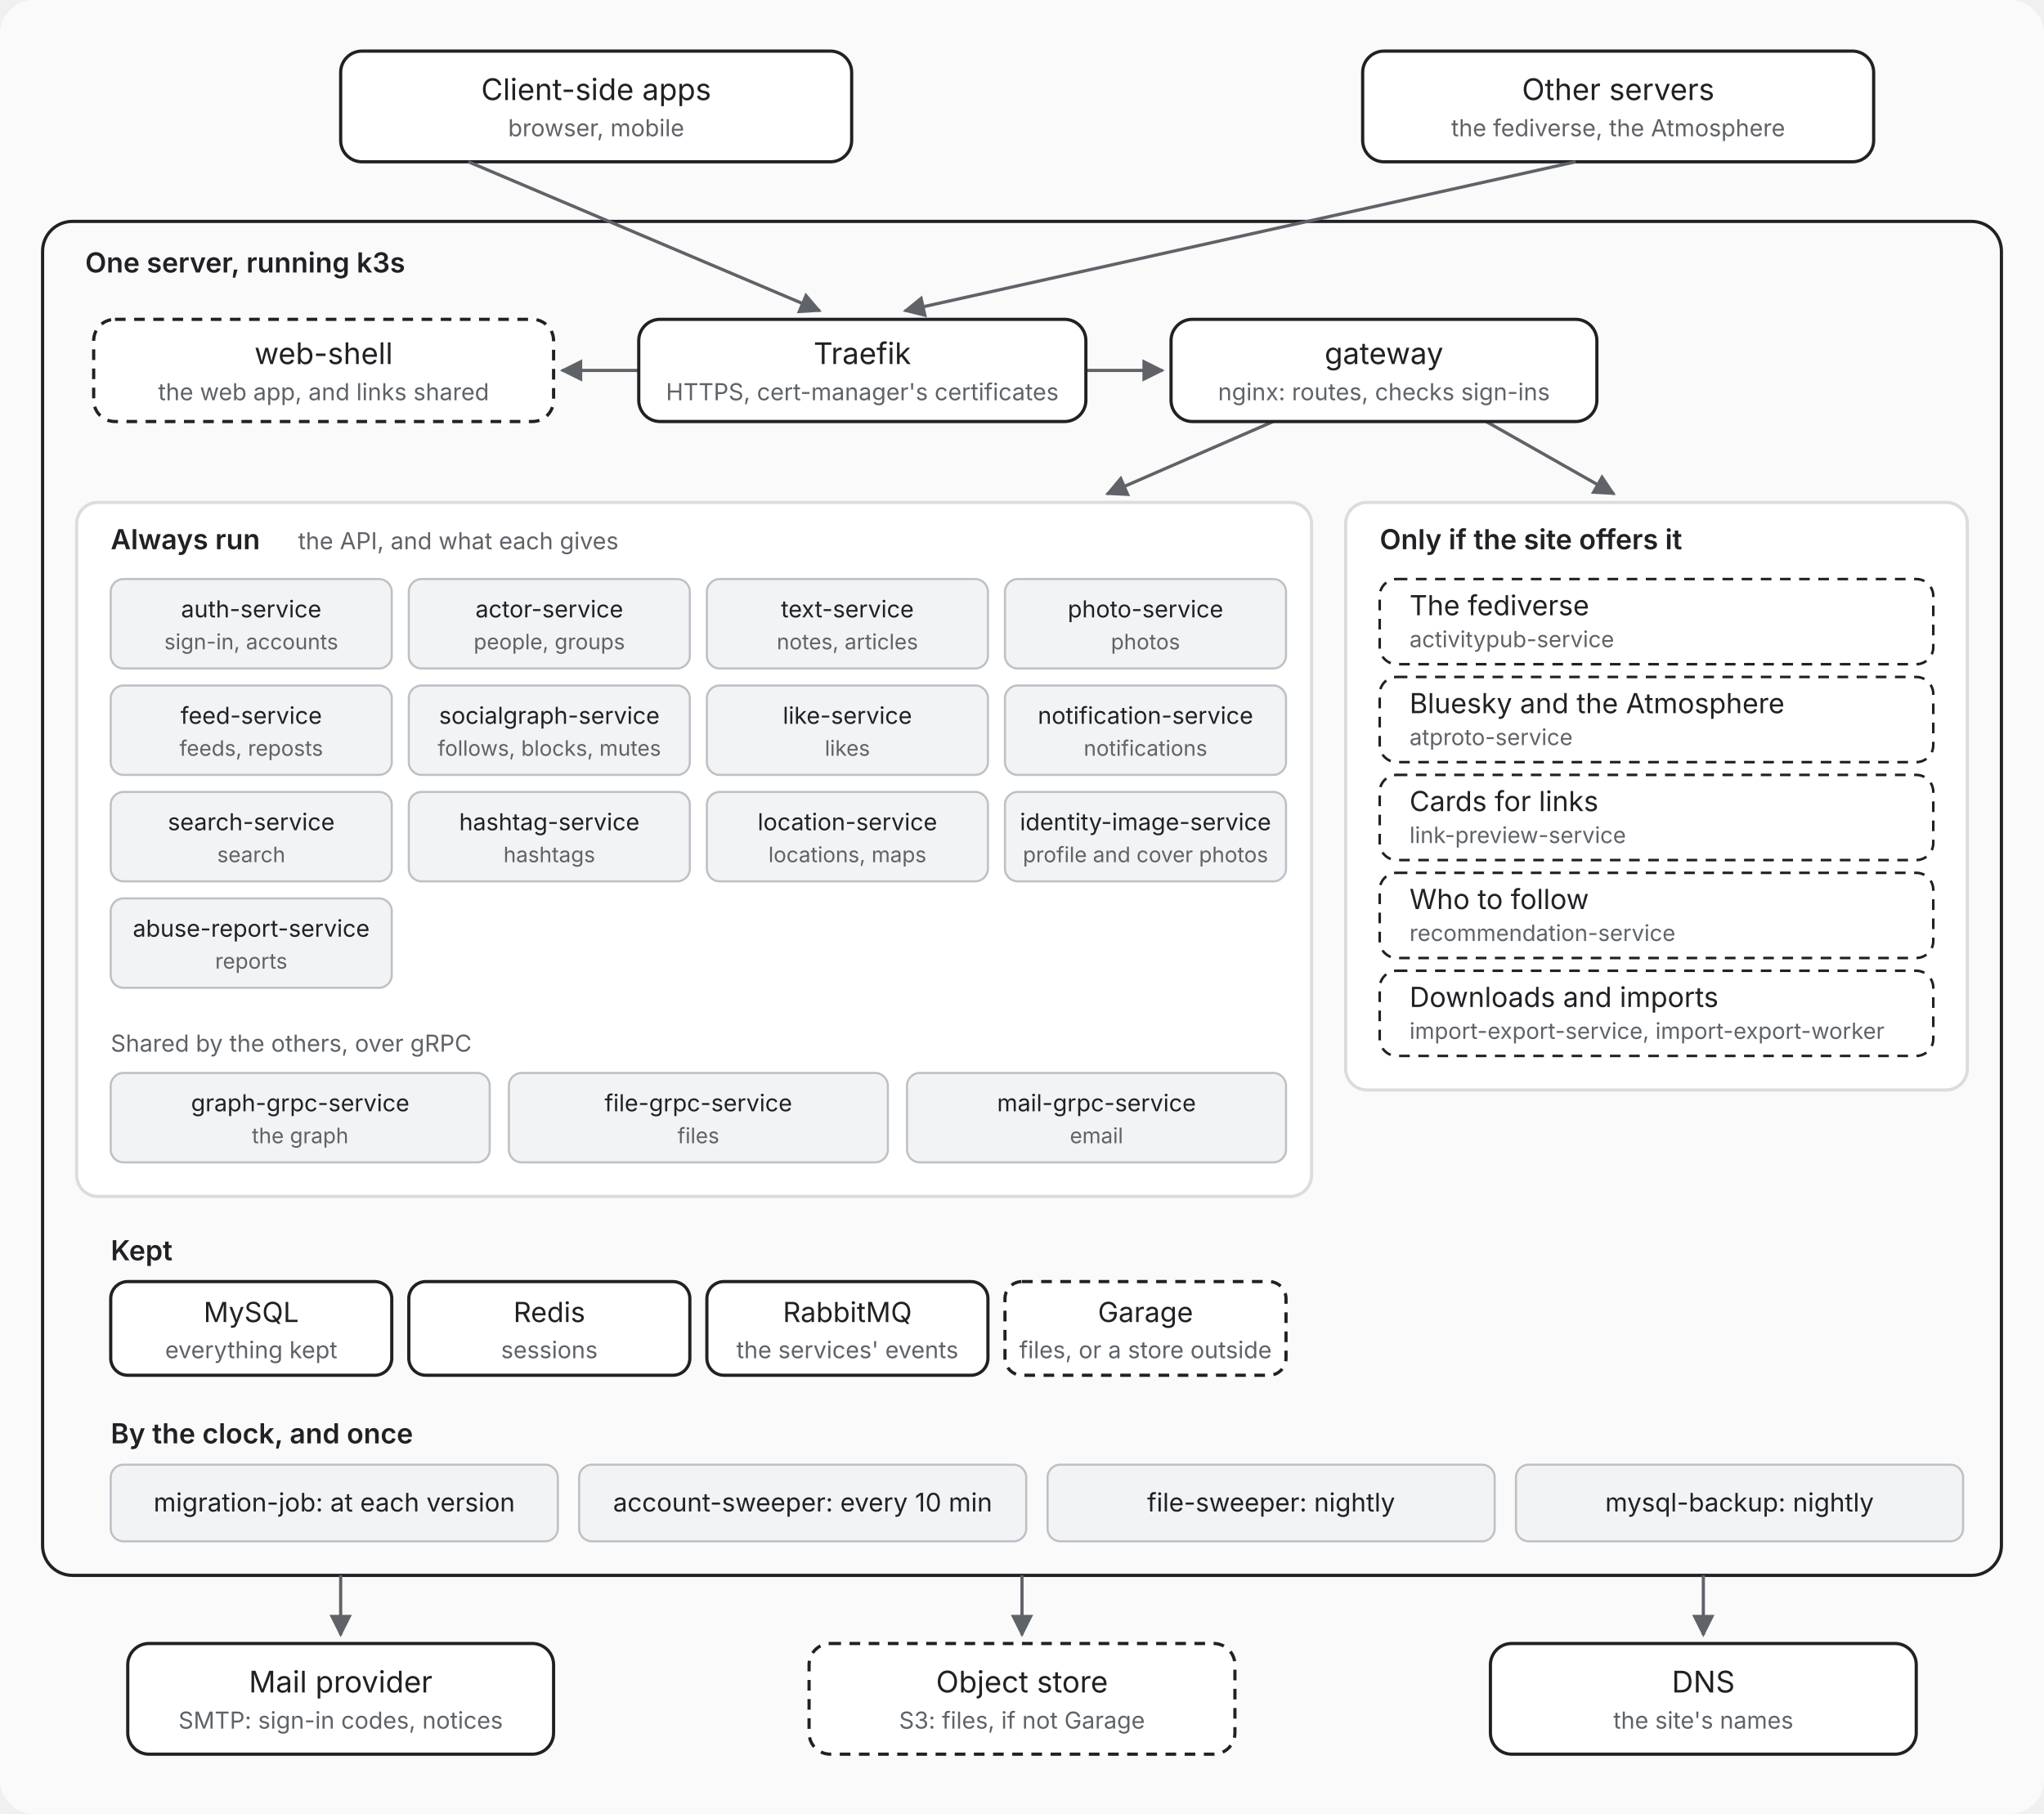
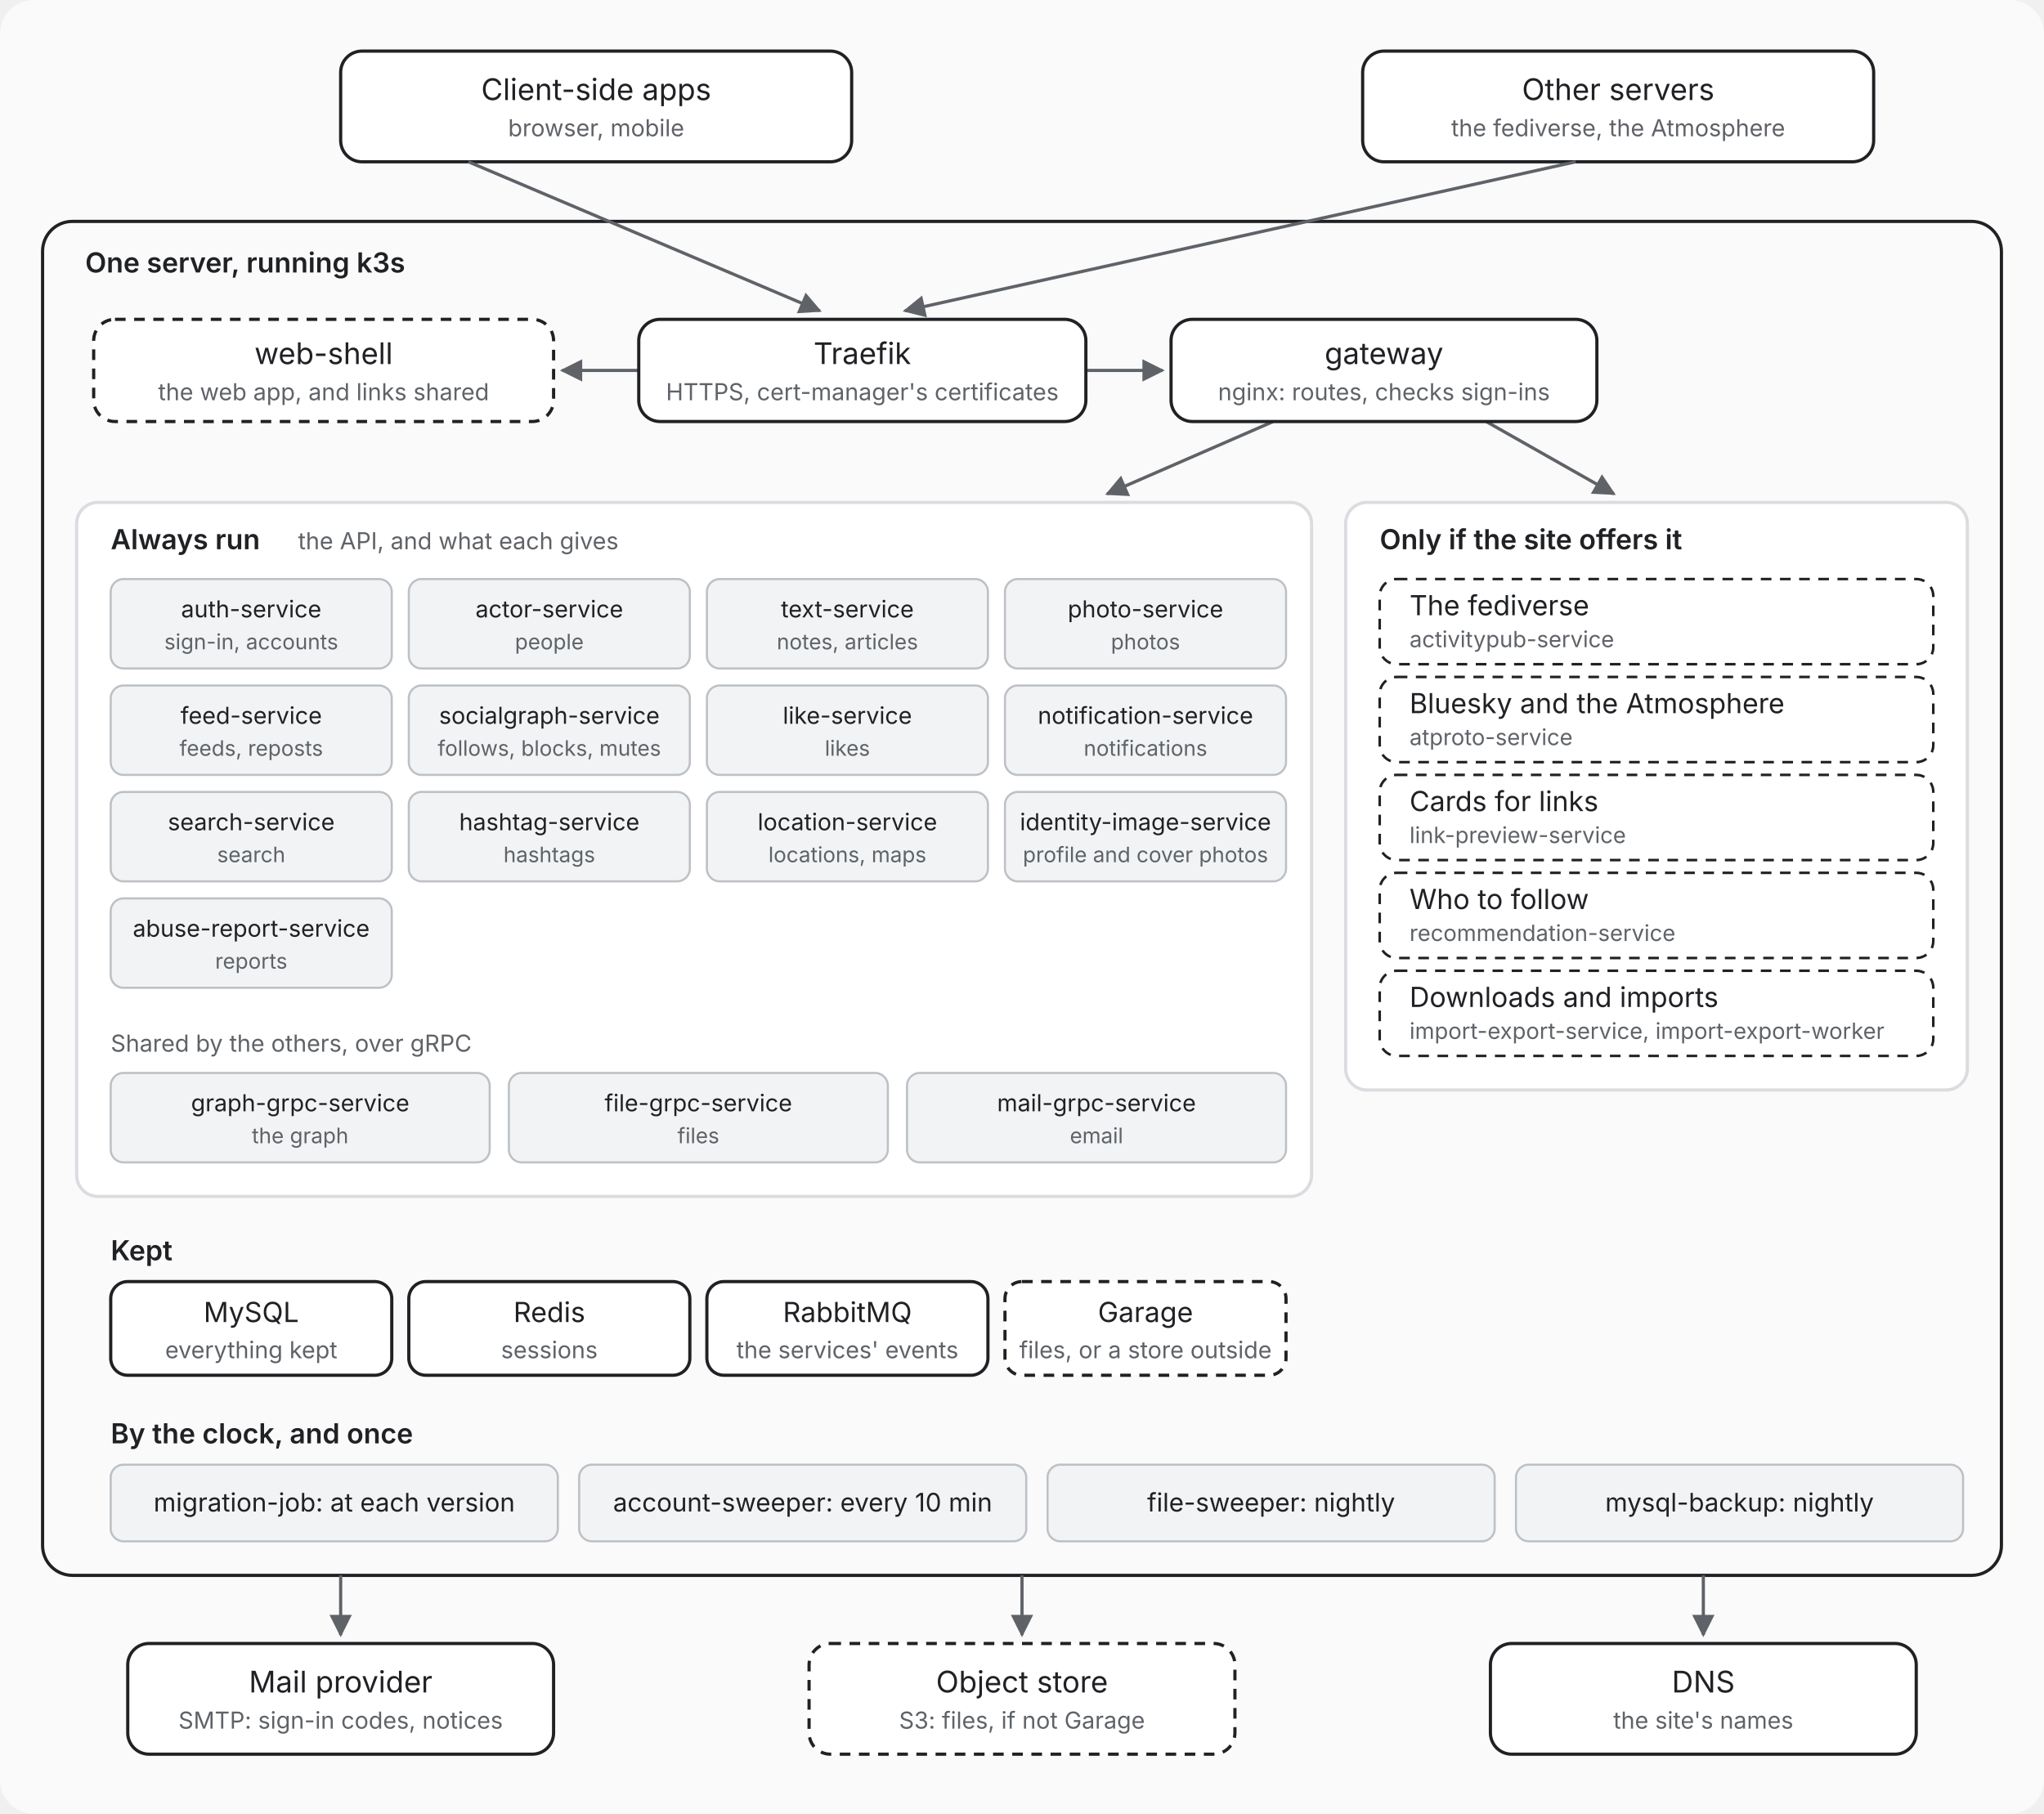
<svg xmlns="http://www.w3.org/2000/svg" viewBox="0 0 960 852" width="960" height="852" font-family="system-ui, -apple-system, 'Segoe UI', sans-serif" role="img" aria-labelledby="title desc">
  <defs>
    <marker id="arrow" viewBox="0 0 10 10" refX="9" refY="5" markerWidth="7" markerHeight="7" orient="auto-start-reverse">
      <path d="M0 0 L10 5 L0 10 z" fill="#5f6368" />
    </marker>
  </defs>
  <rect width="960" height="852" rx="16" fill="#fafafa" />
  <rect x="160" y="24" width="240" height="52" rx="10" fill="#fff" stroke="#202124" stroke-width="1.5" />
  <text x="280.0" y="47.0" font-size="14" fill="#202124" text-anchor="middle">Client-side apps</text>
  <text x="280.0" y="64.0" font-size="11" fill="#5f6368" text-anchor="middle">browser, mobile</text>
  <rect x="640" y="24" width="240" height="52" rx="10" fill="#fff" stroke="#202124" stroke-width="1.5" />
  <text x="760.0" y="47.0" font-size="14" fill="#202124" text-anchor="middle">Other servers</text>
  <text x="760.0" y="64.0" font-size="11" fill="#5f6368" text-anchor="middle">the fediverse, the Atmosphere</text>
  <rect x="20" y="104" width="920" height="636" rx="14" fill="none" stroke="#202124" stroke-width="1.5" />
  <text x="40" y="128" font-size="13" fill="#202124" text-anchor="start" font-weight="600">One server, running k3s</text>
  <path d="M220 76 L385 146" stroke="#5f6368" stroke-width="1.5" fill="none" marker-end="url(#arrow)" />
  <path d="M740 76 L425 146" stroke="#5f6368" stroke-width="1.5" fill="none" marker-end="url(#arrow)" />
  <path d="M300 174 L264 174" stroke="#5f6368" stroke-width="1.5" fill="none" marker-end="url(#arrow)" />
  <path d="M510 174 L546 174" stroke="#5f6368" stroke-width="1.5" fill="none" marker-end="url(#arrow)" />
  <path d="M598 198 L520 232" stroke="#5f6368" stroke-width="1.5" fill="none" marker-end="url(#arrow)" />
  <path d="M698 198 L758 232" stroke="#5f6368" stroke-width="1.5" fill="none" marker-end="url(#arrow)" />
  <rect x="44" y="150" width="216" height="48" rx="10" fill="#fff" stroke="#202124" stroke-width="1.5" stroke-dasharray="5 4" />
  <text x="152.0" y="171.0" font-size="14" fill="#202124" text-anchor="middle">web-shell</text>
  <text x="152.0" y="188.0" font-size="11" fill="#5f6368" text-anchor="middle">the web app, and links shared</text>
  <rect x="300" y="150" width="210" height="48" rx="10" fill="#fff" stroke="#202124" stroke-width="1.5" />
  <text x="405.0" y="171.0" font-size="14" fill="#202124" text-anchor="middle">Traefik</text>
  <text x="405.0" y="188.0" font-size="11" fill="#5f6368" text-anchor="middle">HTTPS, cert-manager's certificates</text>
  <rect x="550" y="150" width="200" height="48" rx="10" fill="#fff" stroke="#202124" stroke-width="1.5" />
  <text x="650.0" y="171.0" font-size="14" fill="#202124" text-anchor="middle">gateway</text>
  <text x="650.0" y="188.0" font-size="11" fill="#5f6368" text-anchor="middle">nginx: routes, checks sign-ins</text>
  <rect x="36" y="236" width="580" height="326" rx="10" fill="#fff" stroke="#dadce0" stroke-width="1.5" />
  <text x="52" y="258" font-size="13" fill="#202124" text-anchor="start" font-weight="600">Always run</text>
  <text x="140" y="258" font-size="11" fill="#5f6368" text-anchor="start">the API, and what each gives</text>
  <rect x="52" y="272" width="132" height="42" rx="6" fill="#f1f3f4" stroke="#bdc1c6" />
  <text x="118.0" y="290" font-size="11" fill="#202124" text-anchor="middle">auth-service</text>
  <text x="118.0" y="305" font-size="10" fill="#5f6368" text-anchor="middle">sign-in, accounts</text>
  <rect x="192" y="272" width="132" height="42" rx="6" fill="#f1f3f4" stroke="#bdc1c6" />
  <text x="258.0" y="290" font-size="11" fill="#202124" text-anchor="middle">actor-service</text>
-   <text x="258.0" y="305" font-size="10" fill="#5f6368" text-anchor="middle">people, groups</text>
+   <text x="258.0" y="305" font-size="10" fill="#5f6368" text-anchor="middle">people</text>
  <rect x="332" y="272" width="132" height="42" rx="6" fill="#f1f3f4" stroke="#bdc1c6" />
  <text x="398.0" y="290" font-size="11" fill="#202124" text-anchor="middle">text-service</text>
  <text x="398.0" y="305" font-size="10" fill="#5f6368" text-anchor="middle">notes, articles</text>
  <rect x="472" y="272" width="132" height="42" rx="6" fill="#f1f3f4" stroke="#bdc1c6" />
  <text x="538.0" y="290" font-size="11" fill="#202124" text-anchor="middle">photo-service</text>
  <text x="538.0" y="305" font-size="10" fill="#5f6368" text-anchor="middle">photos</text>
  <rect x="52" y="322" width="132" height="42" rx="6" fill="#f1f3f4" stroke="#bdc1c6" />
  <text x="118.0" y="340" font-size="11" fill="#202124" text-anchor="middle">feed-service</text>
  <text x="118.0" y="355" font-size="10" fill="#5f6368" text-anchor="middle">feeds, reposts</text>
  <rect x="192" y="322" width="132" height="42" rx="6" fill="#f1f3f4" stroke="#bdc1c6" />
  <text x="258.0" y="340" font-size="11" fill="#202124" text-anchor="middle">socialgraph-service</text>
  <text x="258.0" y="355" font-size="10" fill="#5f6368" text-anchor="middle">follows, blocks, mutes</text>
  <rect x="332" y="322" width="132" height="42" rx="6" fill="#f1f3f4" stroke="#bdc1c6" />
  <text x="398.0" y="340" font-size="11" fill="#202124" text-anchor="middle">like-service</text>
  <text x="398.0" y="355" font-size="10" fill="#5f6368" text-anchor="middle">likes</text>
  <rect x="472" y="322" width="132" height="42" rx="6" fill="#f1f3f4" stroke="#bdc1c6" />
  <text x="538.0" y="340" font-size="11" fill="#202124" text-anchor="middle">notification-service</text>
  <text x="538.0" y="355" font-size="10" fill="#5f6368" text-anchor="middle">notifications</text>
  <rect x="52" y="372" width="132" height="42" rx="6" fill="#f1f3f4" stroke="#bdc1c6" />
  <text x="118.0" y="390" font-size="11" fill="#202124" text-anchor="middle">search-service</text>
  <text x="118.0" y="405" font-size="10" fill="#5f6368" text-anchor="middle">search</text>
  <rect x="192" y="372" width="132" height="42" rx="6" fill="#f1f3f4" stroke="#bdc1c6" />
  <text x="258.0" y="390" font-size="11" fill="#202124" text-anchor="middle">hashtag-service</text>
  <text x="258.0" y="405" font-size="10" fill="#5f6368" text-anchor="middle">hashtags</text>
  <rect x="332" y="372" width="132" height="42" rx="6" fill="#f1f3f4" stroke="#bdc1c6" />
  <text x="398.0" y="390" font-size="11" fill="#202124" text-anchor="middle">location-service</text>
  <text x="398.0" y="405" font-size="10" fill="#5f6368" text-anchor="middle">locations, maps</text>
  <rect x="472" y="372" width="132" height="42" rx="6" fill="#f1f3f4" stroke="#bdc1c6" />
  <text x="538.0" y="390" font-size="11" fill="#202124" text-anchor="middle">identity-image-service</text>
  <text x="538.0" y="405" font-size="10" fill="#5f6368" text-anchor="middle">profile and cover photos</text>
  <rect x="52" y="422" width="132" height="42" rx="6" fill="#f1f3f4" stroke="#bdc1c6" />
  <text x="118.0" y="440" font-size="11" fill="#202124" text-anchor="middle">abuse-report-service</text>
  <text x="118.0" y="455" font-size="10" fill="#5f6368" text-anchor="middle">reports</text>
  <text x="52" y="494" font-size="11" fill="#5f6368" text-anchor="start">Shared by the others, over gRPC</text>
  <rect x="52" y="504" width="178" height="42" rx="6" fill="#f1f3f4" stroke="#bdc1c6" />
  <text x="141.0" y="522" font-size="11" fill="#202124" text-anchor="middle">graph-grpc-service</text>
  <text x="141.0" y="537" font-size="10" fill="#5f6368" text-anchor="middle">the graph</text>
  <rect x="239" y="504" width="178" height="42" rx="6" fill="#f1f3f4" stroke="#bdc1c6" />
  <text x="328.0" y="522" font-size="11" fill="#202124" text-anchor="middle">file-grpc-service</text>
  <text x="328.0" y="537" font-size="10" fill="#5f6368" text-anchor="middle">files</text>
  <rect x="426" y="504" width="178" height="42" rx="6" fill="#f1f3f4" stroke="#bdc1c6" />
  <text x="515.0" y="522" font-size="11" fill="#202124" text-anchor="middle">mail-grpc-service</text>
  <text x="515.0" y="537" font-size="10" fill="#5f6368" text-anchor="middle">email</text>
  <rect x="632" y="236" width="292" height="276" rx="10" fill="#fff" stroke="#dadce0" stroke-width="1.5" />
  <text x="648" y="258" font-size="13" fill="#202124" text-anchor="start" font-weight="600">Only if the site offers it</text>
  <rect x="648" y="272" width="260" height="40" rx="8" fill="#fff" stroke="#202124" stroke-width="1.2" stroke-dasharray="5 4" />
  <text x="662" y="289" font-size="13" fill="#202124" text-anchor="start">The fediverse</text>
  <text x="662" y="304" font-size="10.5" fill="#5f6368" text-anchor="start">activitypub-service</text>
  <rect x="648" y="318" width="260" height="40" rx="8" fill="#fff" stroke="#202124" stroke-width="1.2" stroke-dasharray="5 4" />
  <text x="662" y="335" font-size="13" fill="#202124" text-anchor="start">Bluesky and the Atmosphere</text>
  <text x="662" y="350" font-size="10.5" fill="#5f6368" text-anchor="start">atproto-service</text>
  <rect x="648" y="364" width="260" height="40" rx="8" fill="#fff" stroke="#202124" stroke-width="1.2" stroke-dasharray="5 4" />
  <text x="662" y="381" font-size="13" fill="#202124" text-anchor="start">Cards for links</text>
  <text x="662" y="396" font-size="10.5" fill="#5f6368" text-anchor="start">link-preview-service</text>
  <rect x="648" y="410" width="260" height="40" rx="8" fill="#fff" stroke="#202124" stroke-width="1.2" stroke-dasharray="5 4" />
  <text x="662" y="427" font-size="13" fill="#202124" text-anchor="start">Who to follow</text>
  <text x="662" y="442" font-size="10.5" fill="#5f6368" text-anchor="start">recommendation-service</text>
  <rect x="648" y="456" width="260" height="40" rx="8" fill="#fff" stroke="#202124" stroke-width="1.2" stroke-dasharray="5 4" />
  <text x="662" y="473" font-size="13" fill="#202124" text-anchor="start">Downloads and imports</text>
  <text x="662" y="488" font-size="10.5" fill="#5f6368" text-anchor="start">import-export-service, import-export-worker</text>
  <text x="52" y="592" font-size="13" fill="#202124" text-anchor="start" font-weight="600">Kept</text>
  <rect x="52" y="602" width="132" height="44" rx="8" fill="#fff" stroke="#202124" stroke-width="1.5" />
  <text x="118.0" y="621.0" font-size="13" fill="#202124" text-anchor="middle">MySQL</text>
  <text x="118.0" y="638.0" font-size="11" fill="#5f6368" text-anchor="middle">everything kept</text>
  <rect x="192" y="602" width="132" height="44" rx="8" fill="#fff" stroke="#202124" stroke-width="1.5" />
  <text x="258.0" y="621.0" font-size="13" fill="#202124" text-anchor="middle">Redis</text>
  <text x="258.0" y="638.0" font-size="11" fill="#5f6368" text-anchor="middle">sessions</text>
  <rect x="332" y="602" width="132" height="44" rx="8" fill="#fff" stroke="#202124" stroke-width="1.5" />
  <text x="398.0" y="621.0" font-size="13" fill="#202124" text-anchor="middle">RabbitMQ</text>
  <text x="398.0" y="638.0" font-size="11" fill="#5f6368" text-anchor="middle">the services' events</text>
  <rect x="472" y="602" width="132" height="44" rx="8" fill="#fff" stroke="#202124" stroke-width="1.5" stroke-dasharray="5 4" />
  <text x="538.0" y="621.0" font-size="13" fill="#202124" text-anchor="middle">Garage</text>
  <text x="538.0" y="638.0" font-size="11" fill="#5f6368" text-anchor="middle">files, or a store outside</text>
  <text x="52" y="678" font-size="13" fill="#202124" text-anchor="start" font-weight="600">By the clock, and once</text>
  <rect x="52" y="688" width="210" height="36" rx="6" fill="#f1f3f4" stroke="#bdc1c6" />
  <text x="157" y="710" font-size="12" fill="#202124" text-anchor="middle">migration-job: at each version</text>
  <rect x="272" y="688" width="210" height="36" rx="6" fill="#f1f3f4" stroke="#bdc1c6" />
  <text x="377" y="710" font-size="12" fill="#202124" text-anchor="middle">account-sweeper: every 10 min</text>
  <rect x="492" y="688" width="210" height="36" rx="6" fill="#f1f3f4" stroke="#bdc1c6" />
  <text x="597" y="710" font-size="12" fill="#202124" text-anchor="middle">file-sweeper: nightly</text>
  <rect x="712" y="688" width="210" height="36" rx="6" fill="#f1f3f4" stroke="#bdc1c6" />
  <text x="817" y="710" font-size="12" fill="#202124" text-anchor="middle">mysql-backup: nightly</text>
  <path d="M160 740 L160 768" stroke="#5f6368" stroke-width="1.5" fill="none" marker-end="url(#arrow)" />
  <path d="M480 740 L480 768" stroke="#5f6368" stroke-width="1.5" fill="none" marker-end="url(#arrow)" />
  <path d="M800 740 L800 768" stroke="#5f6368" stroke-width="1.5" fill="none" marker-end="url(#arrow)" />
  <rect x="60" y="772" width="200" height="52" rx="10" fill="#fff" stroke="#202124" stroke-width="1.5" />
  <text x="160.0" y="795.0" font-size="14" fill="#202124" text-anchor="middle">Mail provider</text>
  <text x="160.0" y="812.0" font-size="11" fill="#5f6368" text-anchor="middle">SMTP: sign-in codes, notices</text>
  <rect x="380" y="772" width="200" height="52" rx="10" fill="#fff" stroke="#202124" stroke-width="1.5" stroke-dasharray="5 4" />
  <text x="480.0" y="795.0" font-size="14" fill="#202124" text-anchor="middle">Object store</text>
  <text x="480.0" y="812.0" font-size="11" fill="#5f6368" text-anchor="middle">S3: files, if not Garage</text>
  <rect x="700" y="772" width="200" height="52" rx="10" fill="#fff" stroke="#202124" stroke-width="1.5" />
  <text x="800.0" y="795.0" font-size="14" fill="#202124" text-anchor="middle">DNS</text>
  <text x="800.0" y="812.0" font-size="11" fill="#5f6368" text-anchor="middle">the site's names</text>
</svg>
